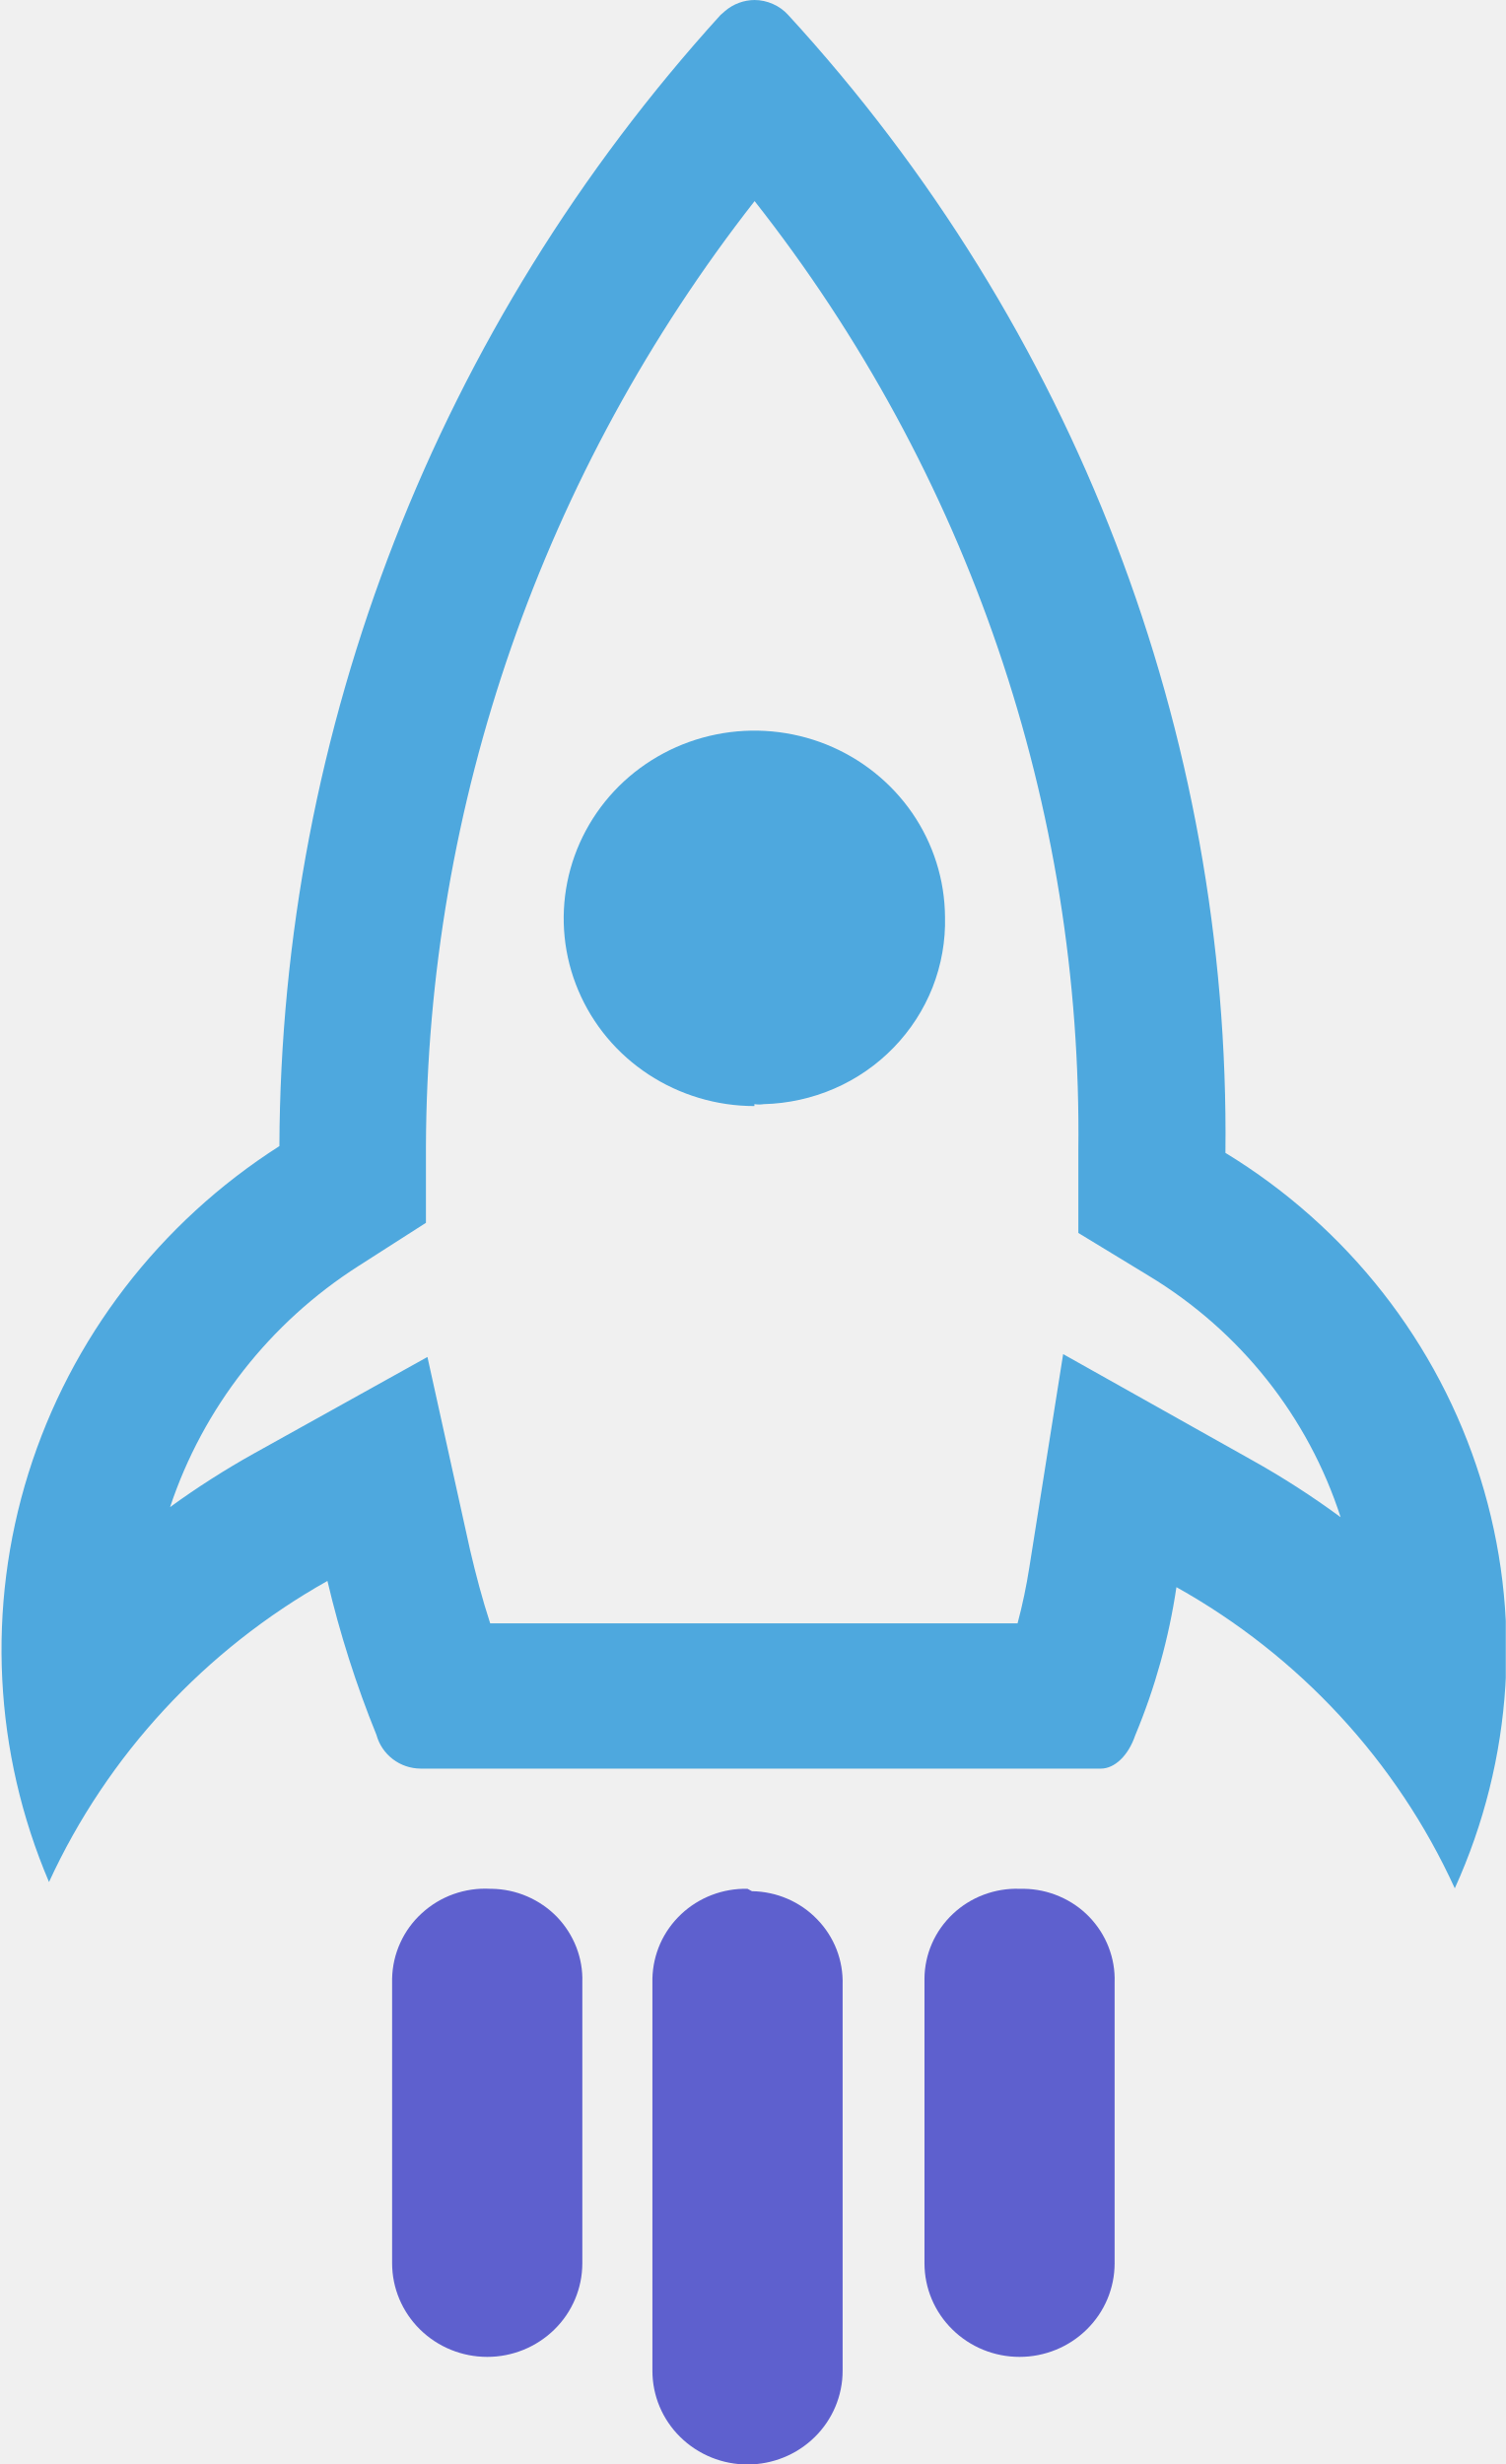
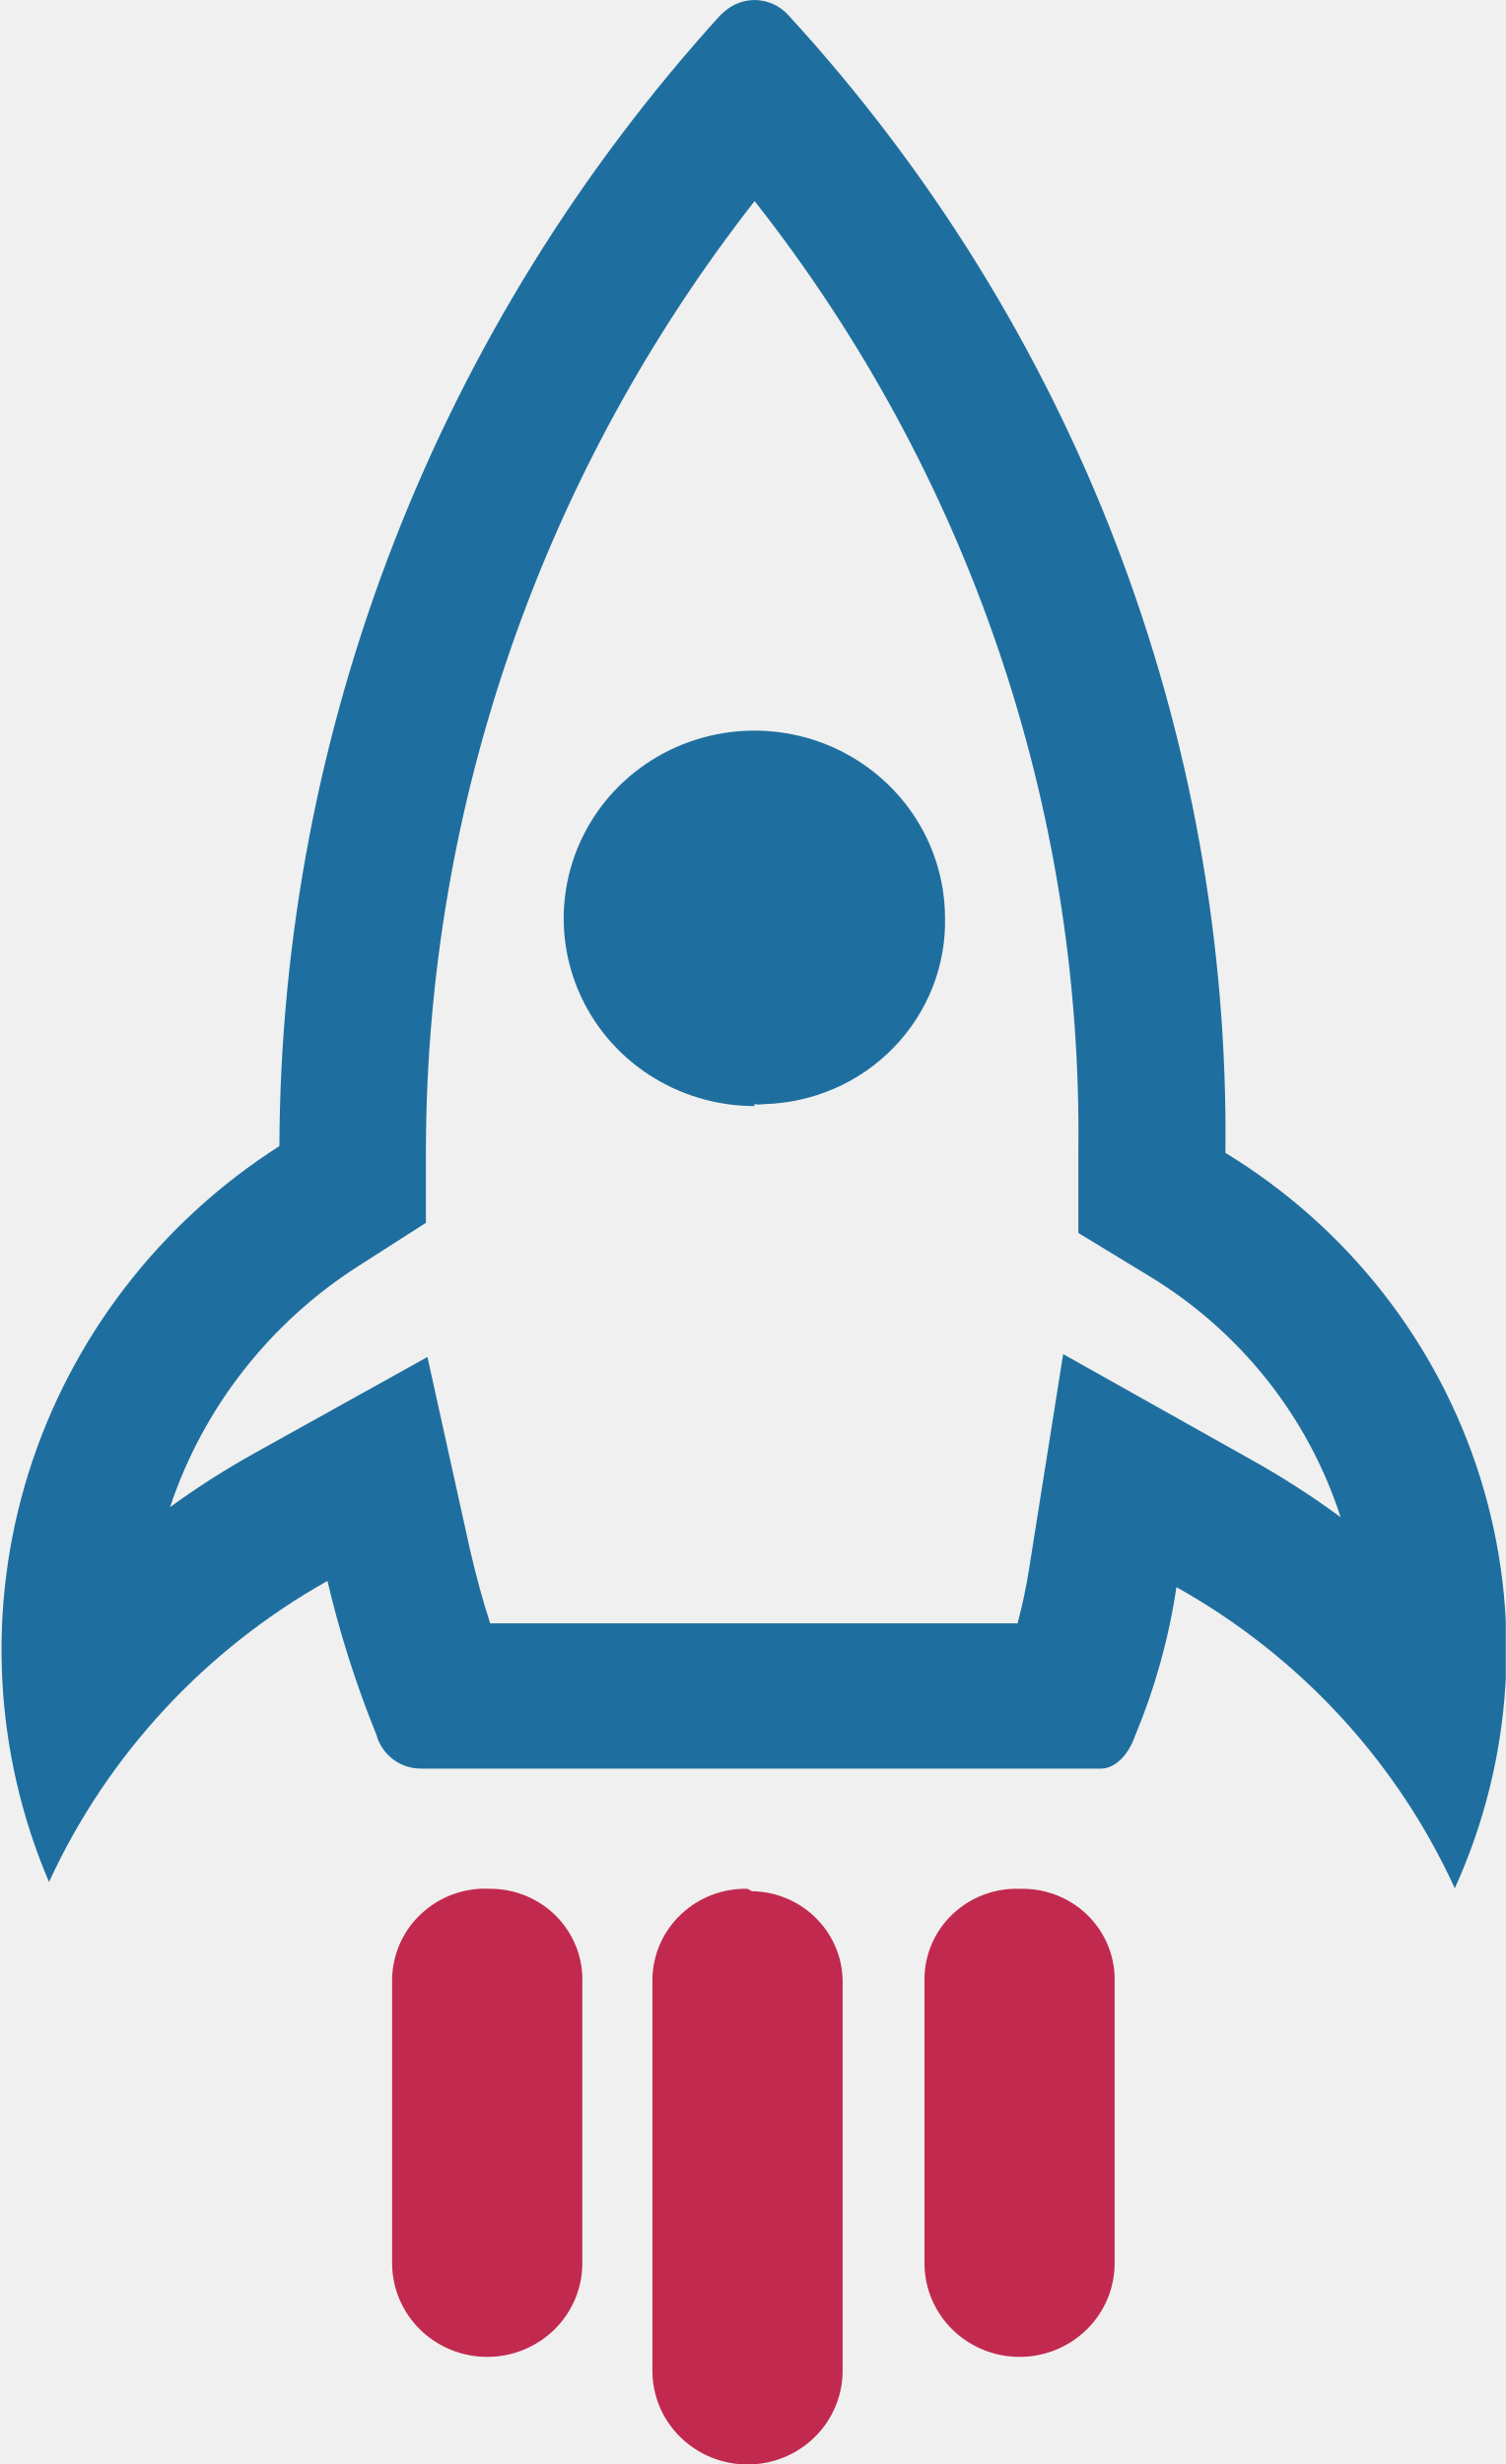
<svg xmlns="http://www.w3.org/2000/svg" width="22" height="36" viewBox="0 0 22 36" fill="none">
  <g clip-path="url(#clip0_4130_511)">
-     <path d="M11.021 2.933C14.147 6.901 15.816 11.794 15.755 16.816V18.014L16.787 18.642C18.119 19.448 19.113 20.699 19.587 22.167C19.171 21.86 18.735 21.58 18.283 21.328L15.533 19.784L15.039 22.9C14.996 23.175 14.939 23.448 14.867 23.718H7.162C7.047 23.366 6.954 23.013 6.868 22.646L6.245 19.826L3.71 21.236C3.286 21.473 2.877 21.734 2.485 22.019C2.968 20.568 3.941 19.324 5.242 18.494L6.223 17.866V16.752C6.241 11.751 7.93 6.895 11.029 2.933H11.021ZM11.029 0C10.868 0 10.713 0.058 10.592 0.162L10.527 0.219C6.398 4.766 4.105 10.645 4.082 16.745C2.33 17.864 1.033 19.554 0.417 21.52C-0.198 23.485 -0.092 25.601 0.716 27.497C1.568 25.645 2.991 24.106 4.784 23.098C4.964 23.864 5.203 24.616 5.5 25.347C5.538 25.487 5.621 25.611 5.738 25.701C5.854 25.79 5.997 25.839 6.145 25.84H16.085C16.285 25.84 16.486 25.65 16.586 25.354C16.876 24.659 17.078 23.932 17.188 23.189C18.984 24.193 20.408 25.734 21.255 27.589C22.112 25.702 22.245 23.573 21.629 21.597C21.012 19.621 19.689 17.932 17.904 16.844C17.974 10.708 15.694 4.772 11.516 0.219C11.454 0.15 11.377 0.095 11.292 0.058C11.207 0.02 11.115 0 11.021 0L11.029 0Z" fill="#4EA8DE" />
-     <path d="M11.022 16.16C10.472 16.16 9.934 15.999 9.476 15.699C9.018 15.399 8.661 14.972 8.45 14.472C8.238 13.972 8.182 13.421 8.288 12.89C8.394 12.358 8.657 11.87 9.044 11.485C9.432 11.101 9.926 10.838 10.465 10.73C11.004 10.622 11.563 10.673 12.073 10.877C12.582 11.082 13.019 11.43 13.328 11.878C13.636 12.326 13.803 12.854 13.807 13.396C13.816 13.747 13.754 14.096 13.626 14.424C13.497 14.751 13.304 15.05 13.058 15.304C12.812 15.558 12.518 15.762 12.191 15.904C11.865 16.046 11.514 16.123 11.158 16.132C11.113 16.139 11.067 16.139 11.022 16.132V16.16Z" fill="#4EA8DE" />
-     <path d="M14.896 27.596C14.717 27.59 14.538 27.62 14.371 27.683C14.203 27.746 14.05 27.842 13.921 27.964C13.792 28.086 13.688 28.232 13.617 28.394C13.546 28.556 13.508 28.731 13.507 28.907V33.067C13.507 33.43 13.653 33.778 13.914 34.034C14.174 34.291 14.527 34.435 14.896 34.435C15.264 34.435 15.618 34.291 15.878 34.034C16.139 33.778 16.285 33.43 16.285 33.067V28.964C16.291 28.788 16.261 28.613 16.197 28.448C16.134 28.284 16.037 28.134 15.914 28.006C15.791 27.879 15.643 27.777 15.479 27.707C15.315 27.636 15.139 27.599 14.96 27.596H14.896Z" fill="#5E60CE" />
-     <path d="M7.162 27.596C6.979 27.586 6.797 27.613 6.625 27.674C6.454 27.735 6.297 27.83 6.163 27.953C6.029 28.075 5.922 28.222 5.848 28.386C5.773 28.55 5.733 28.727 5.729 28.907V33.067C5.729 33.43 5.876 33.778 6.136 34.034C6.397 34.291 6.75 34.435 7.119 34.435C7.487 34.435 7.84 34.291 8.101 34.034C8.362 33.778 8.508 33.43 8.508 33.067V28.963C8.514 28.788 8.484 28.613 8.42 28.448C8.356 28.284 8.26 28.134 8.137 28.006C8.013 27.879 7.865 27.777 7.702 27.707C7.538 27.636 7.362 27.599 7.183 27.596H7.162Z" fill="#5E60CE" />
-     <path d="M10.921 27.596C10.743 27.592 10.565 27.623 10.398 27.687C10.232 27.751 10.08 27.846 9.951 27.968C9.822 28.09 9.718 28.235 9.646 28.397C9.575 28.558 9.536 28.731 9.532 28.907V34.639C9.532 35.002 9.678 35.35 9.939 35.606C10.2 35.863 10.553 36.007 10.921 36.007C11.29 36.007 11.643 35.863 11.904 35.606C12.164 35.35 12.311 35.002 12.311 34.639V28.999C12.316 28.823 12.287 28.648 12.223 28.483C12.159 28.319 12.063 28.169 11.939 28.042C11.816 27.914 11.668 27.812 11.505 27.742C11.341 27.671 11.164 27.634 10.986 27.631L10.921 27.596Z" fill="#5E60CE" />
+     <path d="M11.021 2.933C14.147 6.901 15.816 11.794 15.755 16.816V18.014L16.787 18.642C18.119 19.448 19.113 20.699 19.587 22.167C19.171 21.86 18.735 21.58 18.283 21.328L15.533 19.784L15.039 22.9C14.996 23.175 14.939 23.448 14.867 23.718H7.162C7.047 23.366 6.954 23.013 6.868 22.646L6.245 19.826L3.71 21.236C3.286 21.473 2.877 21.734 2.485 22.019C2.968 20.568 3.941 19.324 5.242 18.494L6.223 17.866V16.752C6.241 11.751 7.93 6.895 11.029 2.933H11.021ZM11.029 0C10.868 0 10.713 0.058 10.592 0.162L10.527 0.219C6.398 4.766 4.105 10.645 4.082 16.745C2.33 17.864 1.033 19.554 0.417 21.52C-0.198 23.485 -0.092 25.601 0.716 27.497C1.568 25.645 2.991 24.106 4.784 23.098C4.964 23.864 5.203 24.616 5.5 25.347C5.538 25.487 5.621 25.611 5.738 25.701C5.854 25.79 5.997 25.839 6.145 25.84H16.085C16.285 25.84 16.486 25.65 16.586 25.354C16.876 24.659 17.078 23.932 17.188 23.189C18.984 24.193 20.408 25.734 21.255 27.589C22.112 25.702 22.245 23.573 21.629 21.597C21.012 19.621 19.689 17.932 17.904 16.844C17.974 10.708 15.694 4.772 11.516 0.219C11.454 0.15 11.377 0.095 11.292 0.058C11.207 0.02 11.115 0 11.021 0L11.029 0Z" fill="#1E6F9F" />
+     <path d="M11.022 16.16C10.472 16.16 9.934 15.999 9.476 15.699C9.018 15.399 8.661 14.972 8.45 14.472C8.238 13.972 8.182 13.421 8.288 12.89C8.394 12.358 8.657 11.87 9.044 11.485C9.432 11.101 9.926 10.838 10.465 10.73C11.004 10.622 11.563 10.673 12.073 10.877C12.582 11.082 13.019 11.43 13.328 11.878C13.636 12.326 13.803 12.854 13.807 13.396V13.396C13.816 13.747 13.754 14.096 13.626 14.424C13.497 14.751 13.304 15.05 13.058 15.304C12.812 15.558 12.518 15.762 12.191 15.904C11.865 16.046 11.514 16.123 11.158 16.132C11.113 16.139 11.067 16.139 11.022 16.132V16.16Z" fill="#1E6F9F" />
+     <path d="M14.896 27.596C14.717 27.59 14.538 27.62 14.371 27.683C14.203 27.746 14.05 27.842 13.921 27.964C13.792 28.086 13.688 28.232 13.617 28.394C13.546 28.556 13.508 28.731 13.507 28.907V33.067C13.507 33.43 13.653 33.778 13.914 34.034C14.174 34.291 14.527 34.435 14.896 34.435C15.264 34.435 15.618 34.291 15.878 34.034C16.139 33.778 16.285 33.43 16.285 33.067V28.964C16.291 28.788 16.261 28.613 16.197 28.448C16.134 28.284 16.037 28.134 15.914 28.006C15.791 27.879 15.643 27.777 15.479 27.707C15.315 27.636 15.139 27.599 14.96 27.596H14.896Z" fill="#C2294E" />
+     <path d="M7.162 27.596C6.979 27.586 6.797 27.613 6.625 27.674C6.454 27.735 6.297 27.83 6.163 27.953C6.029 28.075 5.922 28.222 5.848 28.386C5.773 28.55 5.733 28.727 5.729 28.907V33.067C5.729 33.43 5.876 33.778 6.136 34.034C6.397 34.291 6.75 34.435 7.119 34.435C7.487 34.435 7.84 34.291 8.101 34.034C8.362 33.778 8.508 33.43 8.508 33.067V28.963C8.514 28.788 8.484 28.613 8.42 28.448C8.356 28.284 8.26 28.134 8.137 28.006C8.013 27.879 7.865 27.777 7.702 27.707C7.538 27.636 7.362 27.599 7.183 27.596H7.162Z" fill="#C2294E" />
+     <path d="M10.921 27.596C10.743 27.592 10.565 27.623 10.398 27.687C10.232 27.751 10.08 27.846 9.951 27.968C9.822 28.09 9.718 28.235 9.646 28.397C9.575 28.558 9.536 28.731 9.532 28.907V34.639C9.532 35.002 9.678 35.35 9.939 35.606C10.2 35.863 10.553 36.007 10.921 36.007C11.29 36.007 11.643 35.863 11.904 35.606C12.164 35.35 12.311 35.002 12.311 34.639V28.999C12.316 28.823 12.287 28.648 12.223 28.483C12.159 28.319 12.063 28.169 11.939 28.042C11.816 27.914 11.668 27.812 11.505 27.742C11.341 27.671 11.164 27.634 10.986 27.631L10.921 27.596Z" fill="#C2294E" />
  </g>
  <defs>
    <clipPath id="clip0_4130_511">
      <rect width="22" height="36" fill="white" />
    </clipPath>
  </defs>
</svg>
